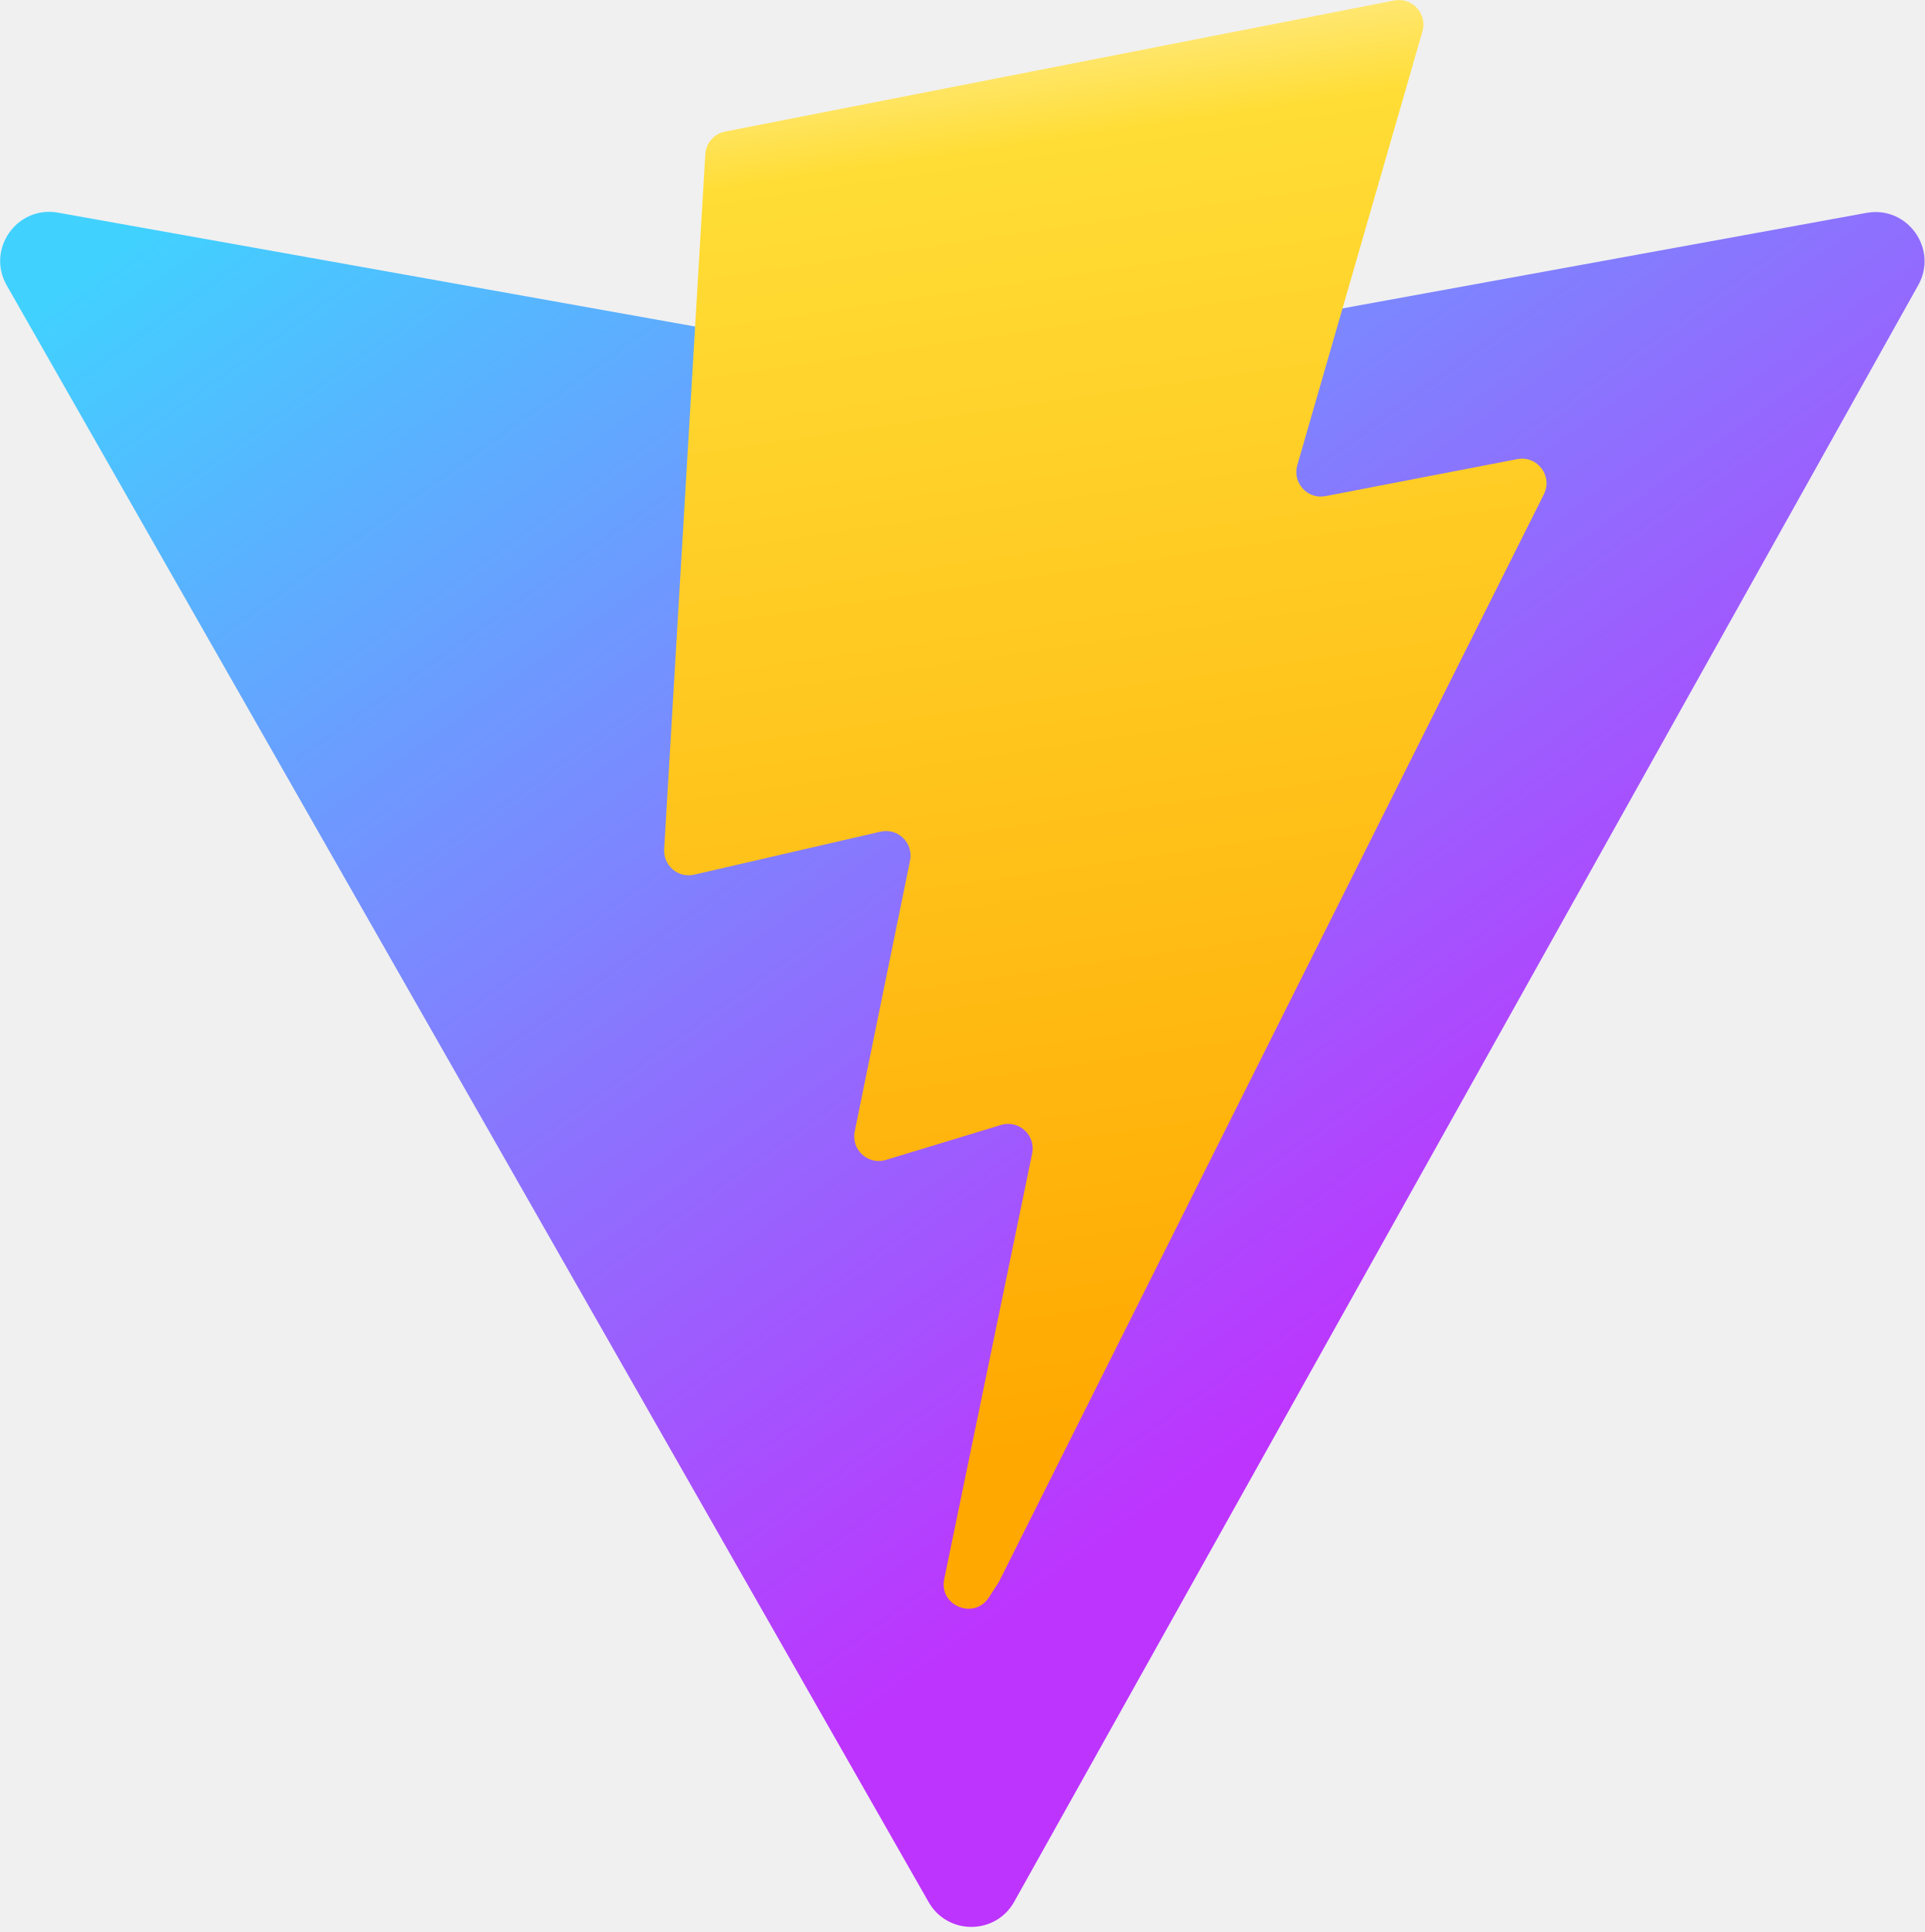
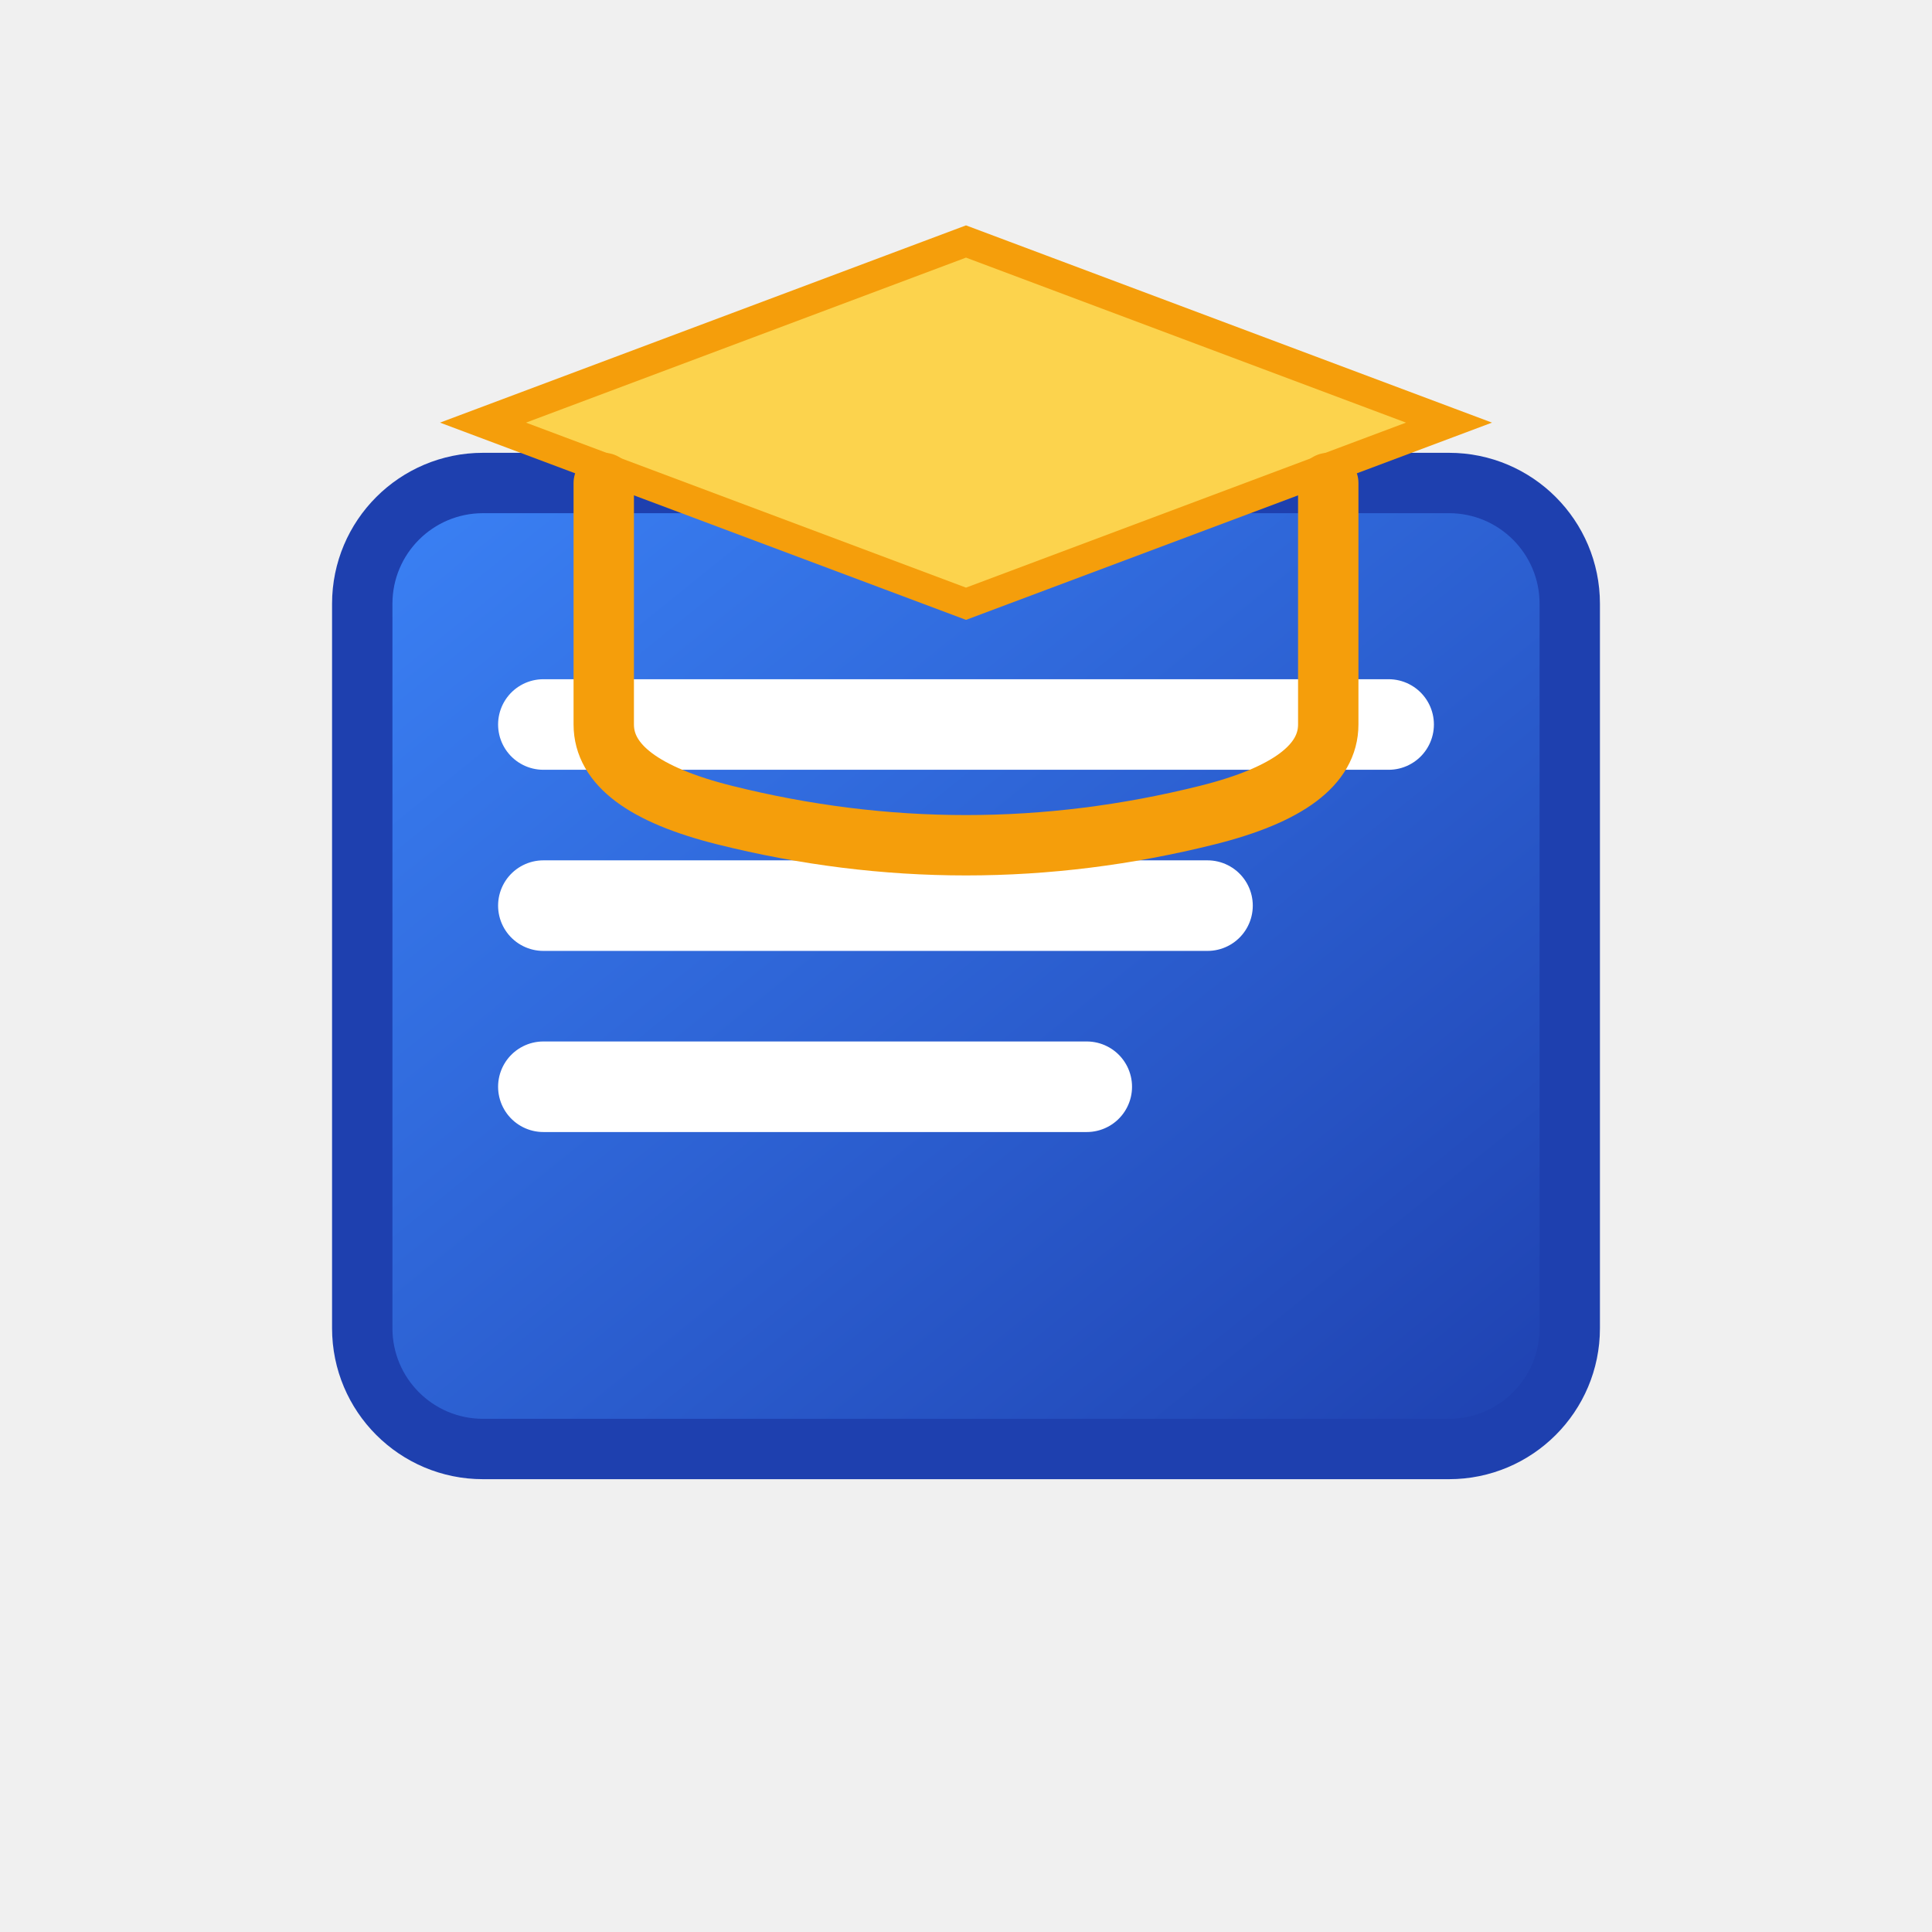
- <svg xmlns="http://www.w3.org/2000/svg" aria-hidden="true" role="img" class="iconify iconify--logos" width="31.88" height="32" preserveAspectRatio="xMidYMid meet" viewBox="0 0 256 257">
+ <svg xmlns="http://www.w3.org/2000/svg" width="32" height="32" viewBox="0 0 32 32" fill="none">
  <defs>
-     <linearGradient id="IconifyId1813088fe1fbc01fb466" x1="-.828%" x2="57.636%" y1="7.652%" y2="78.411%">
-       <stop offset="0%" stop-color="#41D1FF" />
-       <stop offset="100%" stop-color="#BD34FE" />
-     </linearGradient>
-     <linearGradient id="IconifyId1813088fe1fbc01fb467" x1="43.376%" x2="50.316%" y1="2.242%" y2="89.03%">
-       <stop offset="0%" stop-color="#FFEA83" />
-       <stop offset="8.333%" stop-color="#FFDD35" />
-       <stop offset="100%" stop-color="#FFA800" />
+     <linearGradient id="lmsGradient" x1="0%" y1="0%" x2="100%" y2="100%">
+       <stop offset="0%" stop-color="#3B82F6" />
+       <stop offset="100%" stop-color="#1E40AF" />
    </linearGradient>
  </defs>
-   <path fill="url(#IconifyId1813088fe1fbc01fb466)" d="M255.153 37.938L134.897 252.976c-2.483 4.44-8.862 4.466-11.382.048L.875 37.958c-2.746-4.814 1.371-10.646 6.827-9.67l120.385 21.517a6.537 6.537 0 0 0 2.322-.004l117.867-21.483c5.438-.991 9.574 4.796 6.877 9.62Z" />
-   <path fill="url(#IconifyId1813088fe1fbc01fb467)" d="M185.432.063L96.44 17.501a3.268 3.268 0 0 0-2.634 3.014l-5.474 92.456a3.268 3.268 0 0 0 3.997 3.378l24.777-5.718c2.318-.535 4.413 1.507 3.936 3.838l-7.361 36.047c-.495 2.426 1.782 4.5 4.151 3.78l15.304-4.649c2.372-.72 4.652 1.36 4.15 3.788l-11.698 56.621c-.732 3.542 3.979 5.473 5.943 2.437l1.313-2.028l72.516-144.72c1.215-2.423-.88-5.186-3.54-4.672l-25.505 4.922c-2.396.462-4.435-1.77-3.759-4.114l16.646-57.705c.677-2.35-1.37-4.583-3.769-4.113Z" />
+   <rect x="6" y="8" width="20" height="16" rx="2" fill="url(#lmsGradient)" stroke="#1E40AF" stroke-width="1" />
+   <line x1="9" y1="12" x2="23" y2="12" stroke="white" stroke-width="1.5" stroke-linecap="round" />
+   <line x1="9" y1="15" x2="20" y2="15" stroke="white" stroke-width="1.5" stroke-linecap="round" />
+   <line x1="9" y1="18" x2="18" y2="18" stroke="white" stroke-width="1.5" stroke-linecap="round" />
+   <path d="M16 4 L24 7 L16 10 L8 7 Z" fill="#FCD34D" stroke="#F59E0B" stroke-width="0.5" />
+   <path d="M22 8 L22 12 Q22 13 20 13.5 Q18 14 16 14 Q14 14 12 13.5 Q10 13 10 12 L10 8" fill="none" stroke="#F59E0B" stroke-width="1" stroke-linecap="round" />
</svg>
